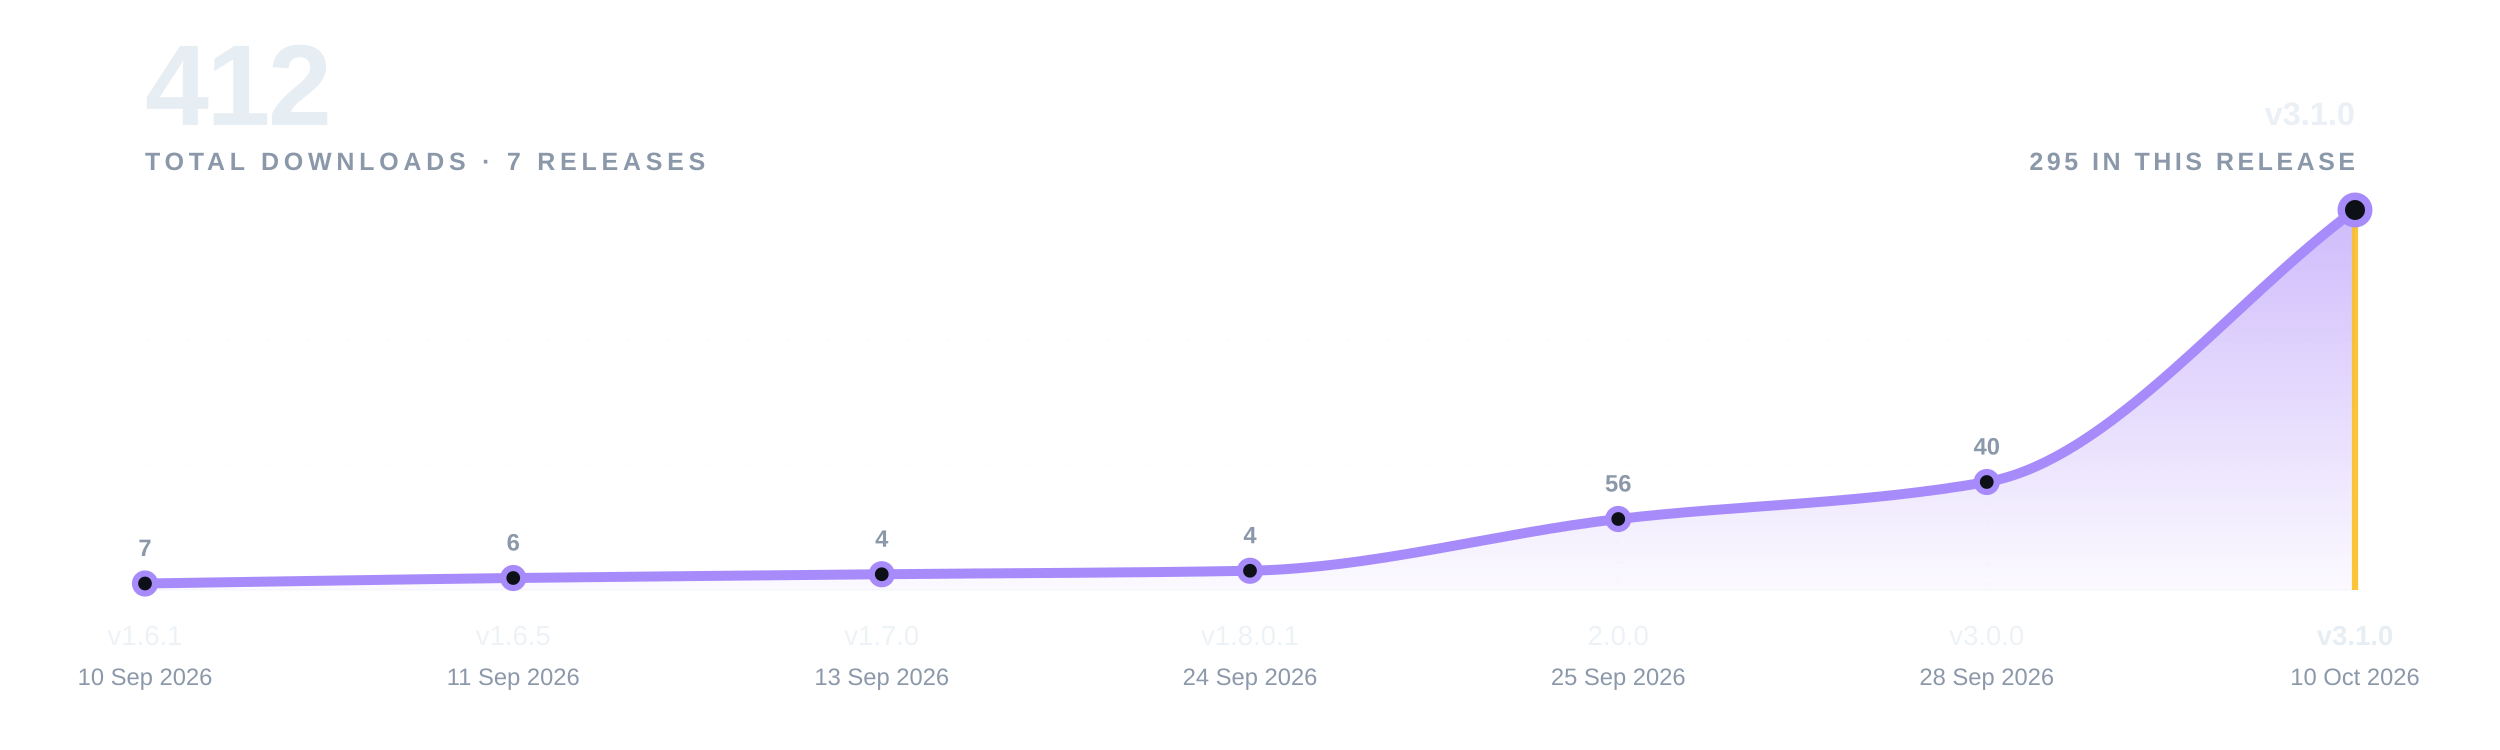
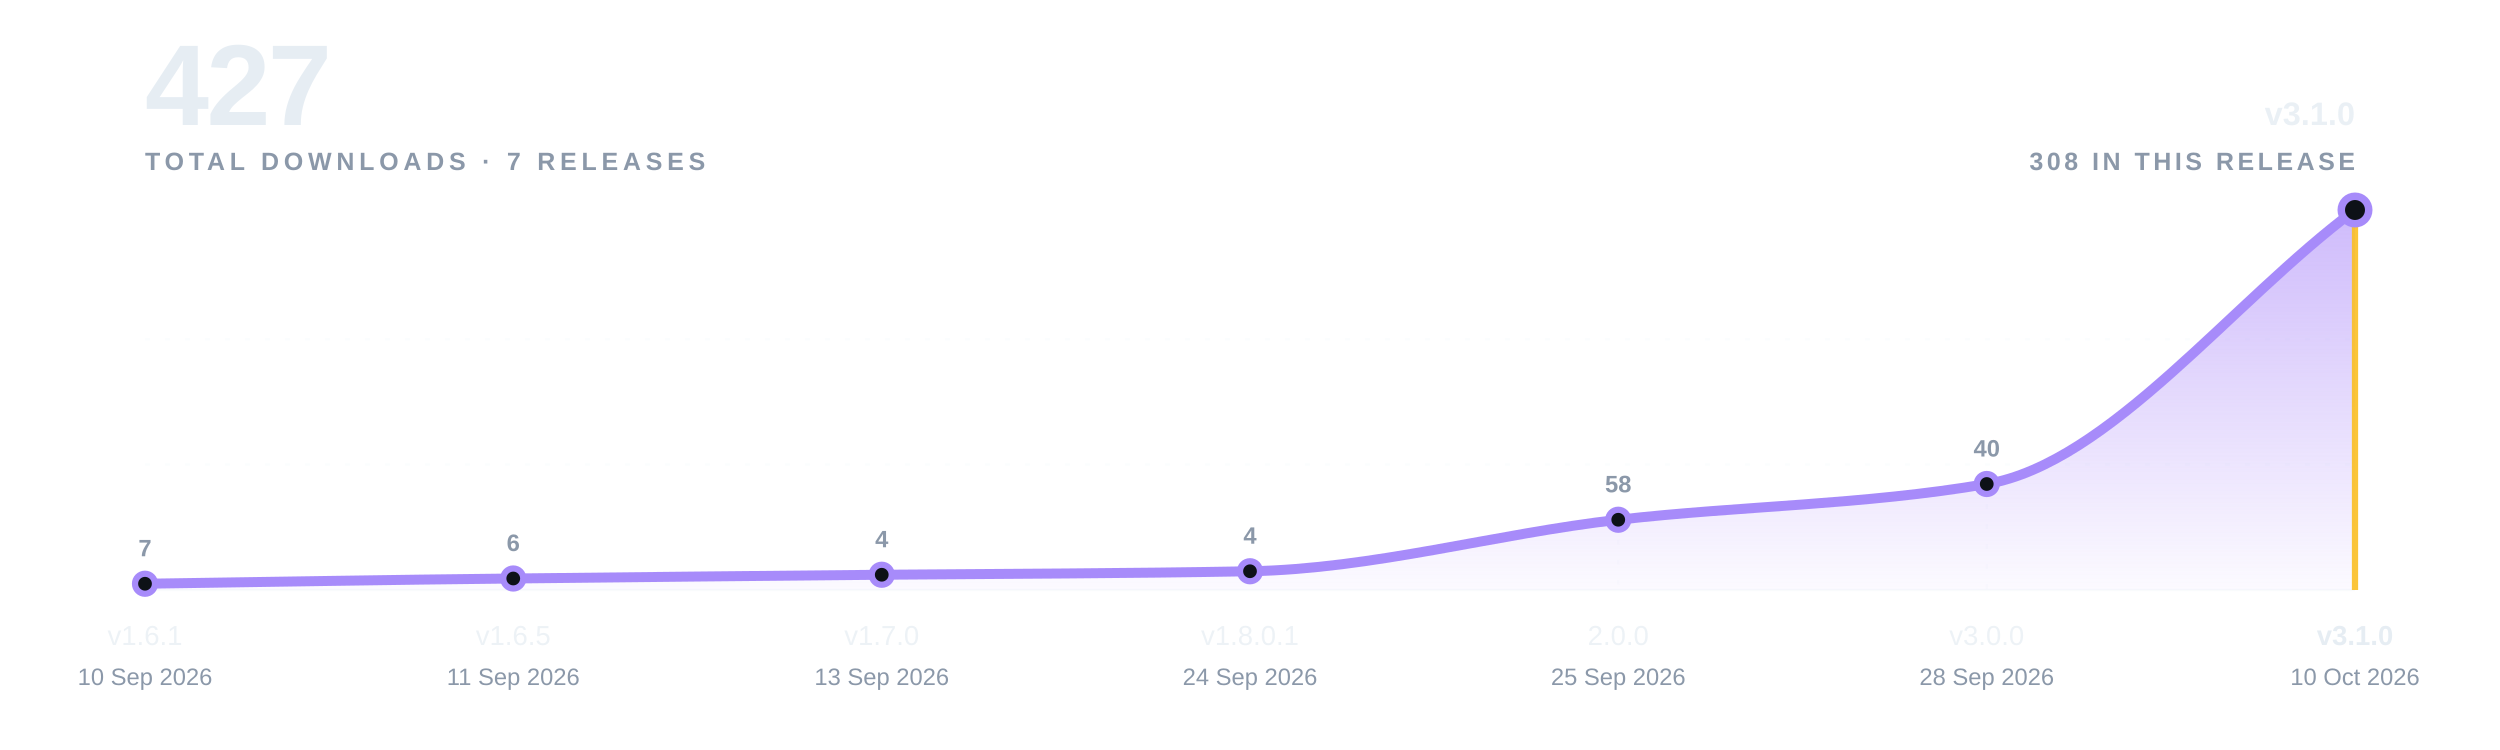
- <svg xmlns="http://www.w3.org/2000/svg" viewBox="0 0 1000 300" width="1000" height="300" role="img" aria-labelledby="chart-title chart-desc" data-total="412" data-releases="7">
+ <svg xmlns="http://www.w3.org/2000/svg" viewBox="0 0 1000 300" width="1000" height="300" role="img" aria-labelledby="chart-title chart-desc" data-total="427" data-releases="7">
  <defs>
    <linearGradient id="area" x1="0" y1="84" x2="0" y2="236" gradientUnits="userSpaceOnUse">
      <stop offset="0" stop-color="#8B5CF6" stop-opacity="0.42" />
      <stop offset="1" stop-color="#8B5CF6" stop-opacity="0.03" />
    </linearGradient>
  </defs>
  <g font-family="'Segoe UI', -apple-system, BlinkMacSystemFont, 'Helvetica Neue', Arial, sans-serif">
-     <text x="58" y="50" font-size="46" font-weight="700" fill="#E6EDF3" letter-spacing="-1">412</text>
+     <text x="58" y="50" font-size="46" font-weight="700" fill="#E6EDF3" letter-spacing="-1">427</text>
    <text x="58" y="68" font-size="10" font-weight="600" fill="#8B98A9" letter-spacing="1.9">TOTAL DOWNLOADS · 7 RELEASES</text>
    <text x="942" y="50" text-anchor="end" font-size="13" font-weight="700" fill="#E6EDF3" fill-opacity="0.85">v3.1.0</text>
-     <text x="942" y="68" text-anchor="end" font-size="10" font-weight="600" fill="#8B98A9" letter-spacing="1.4">295 IN THIS RELEASE</text>
+     <text x="942" y="68" text-anchor="end" font-size="10" font-weight="600" fill="#8B98A9" letter-spacing="1.4">308 IN THIS RELEASE</text>
    <line x1="58" y1="185.8" x2="942" y2="185.8" stroke="#E6EDF3" stroke-opacity="0.16" stroke-width="1" stroke-dasharray="2 6" />
    <line x1="58" y1="135.7" x2="942" y2="135.7" stroke="#E6EDF3" stroke-opacity="0.16" stroke-width="1" stroke-dasharray="2 6" />
    <line x1="58" y1="236" x2="942" y2="236" stroke="#E6EDF3" stroke-opacity="0.224" stroke-width="1" />
-     <line x1="58" y1="233.4" x2="58" y2="236" stroke="#E6EDF3" stroke-opacity="0.112" stroke-width="1" stroke-dasharray="2 6" />
-     <line x1="205.3" y1="231.2" x2="205.3" y2="236" stroke="#E6EDF3" stroke-opacity="0.112" stroke-width="1" stroke-dasharray="2 6" />
-     <line x1="352.7" y1="229.7" x2="352.7" y2="236" stroke="#E6EDF3" stroke-opacity="0.112" stroke-width="1" stroke-dasharray="2 6" />
-     <line x1="500" y1="228.3" x2="500" y2="236" stroke="#E6EDF3" stroke-opacity="0.112" stroke-width="1" stroke-dasharray="2 6" />
-     <line x1="647.3" y1="207.6" x2="647.3" y2="236" stroke="#E6EDF3" stroke-opacity="0.112" stroke-width="1" stroke-dasharray="2 6" />
-     <line x1="794.7" y1="192.8" x2="794.7" y2="236" stroke="#E6EDF3" stroke-opacity="0.112" stroke-width="1" stroke-dasharray="2 6" />
-     <path d="M 58 236 L 58 233.4 C 107.1 232.7 156.2 231.8 205.3 231.2 C 254.4 230.6 303.6 230.2 352.7 229.7 C 401.8 229.2 450.9 229.2 500 228.3 C 549.1 227.3 598.2 213.3 647.3 207.6 C 696.4 201.9 745.6 201.5 794.7 192.8 C 843.8 184.2 892.9 120.3 942 84 L 942 236 Z" fill="url(#area)" />
-     <path d="M 58 233.4 C 107.1 232.7 156.2 231.8 205.3 231.2 C 254.4 230.6 303.6 230.2 352.7 229.7 C 401.8 229.2 450.9 229.2 500 228.3 C 549.1 227.3 598.2 213.3 647.3 207.6 C 696.4 201.9 745.6 201.5 794.7 192.8 C 843.8 184.2 892.9 120.3 942 84" fill="none" stroke="#A78BFA" stroke-width="4" stroke-linecap="round" stroke-linejoin="round" />
+     <line x1="58" y1="233.5" x2="58" y2="236" stroke="#E6EDF3" stroke-opacity="0.112" stroke-width="1" stroke-dasharray="2 6" />
+     <line x1="205.3" y1="231.4" x2="205.3" y2="236" stroke="#E6EDF3" stroke-opacity="0.112" stroke-width="1" stroke-dasharray="2 6" />
+     <line x1="352.7" y1="229.9" x2="352.7" y2="236" stroke="#E6EDF3" stroke-opacity="0.112" stroke-width="1" stroke-dasharray="2 6" />
+     <line x1="500" y1="228.5" x2="500" y2="236" stroke="#E6EDF3" stroke-opacity="0.112" stroke-width="1" stroke-dasharray="2 6" />
+     <line x1="647.3" y1="207.9" x2="647.3" y2="236" stroke="#E6EDF3" stroke-opacity="0.112" stroke-width="1" stroke-dasharray="2 6" />
+     <line x1="794.7" y1="193.6" x2="794.7" y2="236" stroke="#E6EDF3" stroke-opacity="0.112" stroke-width="1" stroke-dasharray="2 6" />
+     <path d="M 58 236 L 58 233.5 C 107.1 232.8 156.2 231.9 205.3 231.4 C 254.4 230.8 303.6 230.4 352.7 229.9 C 401.8 229.5 450.9 229.4 500 228.5 C 549.1 227.6 598.2 213.5 647.3 207.9 C 696.4 202.3 745.6 202 794.7 193.6 C 843.8 185.2 892.9 120.5 942 84 L 942 236 Z" fill="url(#area)" />
+     <path d="M 58 233.5 C 107.1 232.8 156.2 231.9 205.3 231.4 C 254.4 230.8 303.6 230.4 352.7 229.9 C 401.8 229.5 450.9 229.4 500 228.5 C 549.1 227.6 598.2 213.5 647.3 207.9 C 696.4 202.3 745.6 202 794.7 193.6 C 843.8 185.2 892.9 120.5 942 84" fill="none" stroke="#A78BFA" stroke-width="4" stroke-linecap="round" stroke-linejoin="round" />
    <line x1="942" y1="84" x2="942" y2="236" stroke="#FBBF24" stroke-width="2.5" stroke-opacity="0.9" />
-     <circle cx="58" cy="233.4" r="4" fill="#0D1117" stroke="#A78BFA" stroke-width="2.5" />
-     <circle cx="205.3" cy="231.2" r="4" fill="#0D1117" stroke="#A78BFA" stroke-width="2.5" />
-     <circle cx="352.7" cy="229.7" r="4" fill="#0D1117" stroke="#A78BFA" stroke-width="2.5" />
-     <circle cx="500" cy="228.3" r="4" fill="#0D1117" stroke="#A78BFA" stroke-width="2.5" />
-     <circle cx="647.3" cy="207.6" r="4" fill="#0D1117" stroke="#A78BFA" stroke-width="2.5" />
-     <circle cx="794.7" cy="192.8" r="4" fill="#0D1117" stroke="#A78BFA" stroke-width="2.5" />
+     <circle cx="58" cy="233.5" r="4" fill="#0D1117" stroke="#A78BFA" stroke-width="2.5" />
+     <circle cx="205.3" cy="231.4" r="4" fill="#0D1117" stroke="#A78BFA" stroke-width="2.5" />
+     <circle cx="352.7" cy="229.9" r="4" fill="#0D1117" stroke="#A78BFA" stroke-width="2.5" />
+     <circle cx="500" cy="228.5" r="4" fill="#0D1117" stroke="#A78BFA" stroke-width="2.5" />
+     <circle cx="647.3" cy="207.9" r="4" fill="#0D1117" stroke="#A78BFA" stroke-width="2.5" />
+     <circle cx="794.7" cy="193.6" r="4" fill="#0D1117" stroke="#A78BFA" stroke-width="2.5" />
    <circle cx="942" cy="84" r="5.5" fill="#0D1117" stroke="#A78BFA" stroke-width="3" />
-     <text x="58" y="222.4" text-anchor="middle" font-size="9.5" font-weight="600" fill="#8B98A9">7</text>
-     <text x="205.3" y="220.2" text-anchor="middle" font-size="9.5" font-weight="600" fill="#8B98A9">6</text>
-     <text x="352.7" y="218.7" text-anchor="middle" font-size="9.5" font-weight="600" fill="#8B98A9">4</text>
-     <text x="500" y="217.3" text-anchor="middle" font-size="9.5" font-weight="600" fill="#8B98A9">4</text>
-     <text x="647.3" y="196.6" text-anchor="middle" font-size="9.5" font-weight="600" fill="#8B98A9">56</text>
-     <text x="794.7" y="181.8" text-anchor="middle" font-size="9.5" font-weight="600" fill="#8B98A9">40</text>
+     <text x="58" y="222.5" text-anchor="middle" font-size="9.5" font-weight="600" fill="#8B98A9">7</text>
+     <text x="205.3" y="220.4" text-anchor="middle" font-size="9.5" font-weight="600" fill="#8B98A9">6</text>
+     <text x="352.7" y="218.9" text-anchor="middle" font-size="9.5" font-weight="600" fill="#8B98A9">4</text>
+     <text x="500" y="217.5" text-anchor="middle" font-size="9.5" font-weight="600" fill="#8B98A9">4</text>
+     <text x="647.3" y="196.9" text-anchor="middle" font-size="9.5" font-weight="600" fill="#8B98A9">58</text>
+     <text x="794.7" y="182.6" text-anchor="middle" font-size="9.5" font-weight="600" fill="#8B98A9">40</text>
    <text x="58" y="258" text-anchor="middle" font-size="11" font-weight="400" fill="#E6EDF3" fill-opacity="0.72">v1.6.1</text>
    <text x="58" y="274" text-anchor="middle" font-size="9.5" fill="#8B98A9">10 Sep 2026</text>
    <text x="205.3" y="258" text-anchor="middle" font-size="11" font-weight="400" fill="#E6EDF3" fill-opacity="0.72">v1.6.5</text>
    <text x="205.3" y="274" text-anchor="middle" font-size="9.5" fill="#8B98A9">11 Sep 2026</text>
    <text x="352.7" y="258" text-anchor="middle" font-size="11" font-weight="400" fill="#E6EDF3" fill-opacity="0.72">v1.7.0</text>
    <text x="352.7" y="274" text-anchor="middle" font-size="9.5" fill="#8B98A9">13 Sep 2026</text>
    <text x="500" y="258" text-anchor="middle" font-size="11" font-weight="400" fill="#E6EDF3" fill-opacity="0.72">v1.8.0.1</text>
    <text x="500" y="274" text-anchor="middle" font-size="9.5" fill="#8B98A9">24 Sep 2026</text>
    <text x="647.3" y="258" text-anchor="middle" font-size="11" font-weight="400" fill="#E6EDF3" fill-opacity="0.72">2.0.0</text>
    <text x="647.3" y="274" text-anchor="middle" font-size="9.5" fill="#8B98A9">25 Sep 2026</text>
    <text x="794.7" y="258" text-anchor="middle" font-size="11" font-weight="400" fill="#E6EDF3" fill-opacity="0.72">v3.0.0</text>
    <text x="794.7" y="274" text-anchor="middle" font-size="9.5" fill="#8B98A9">28 Sep 2026</text>
    <text x="942" y="258" text-anchor="middle" font-size="11" font-weight="700" fill="#E6EDF3" fill-opacity="1">v3.1.0</text>
    <text x="942" y="274" text-anchor="middle" font-size="9.5" fill="#8B98A9">10 Oct 2026</text>
  </g>
</svg>
